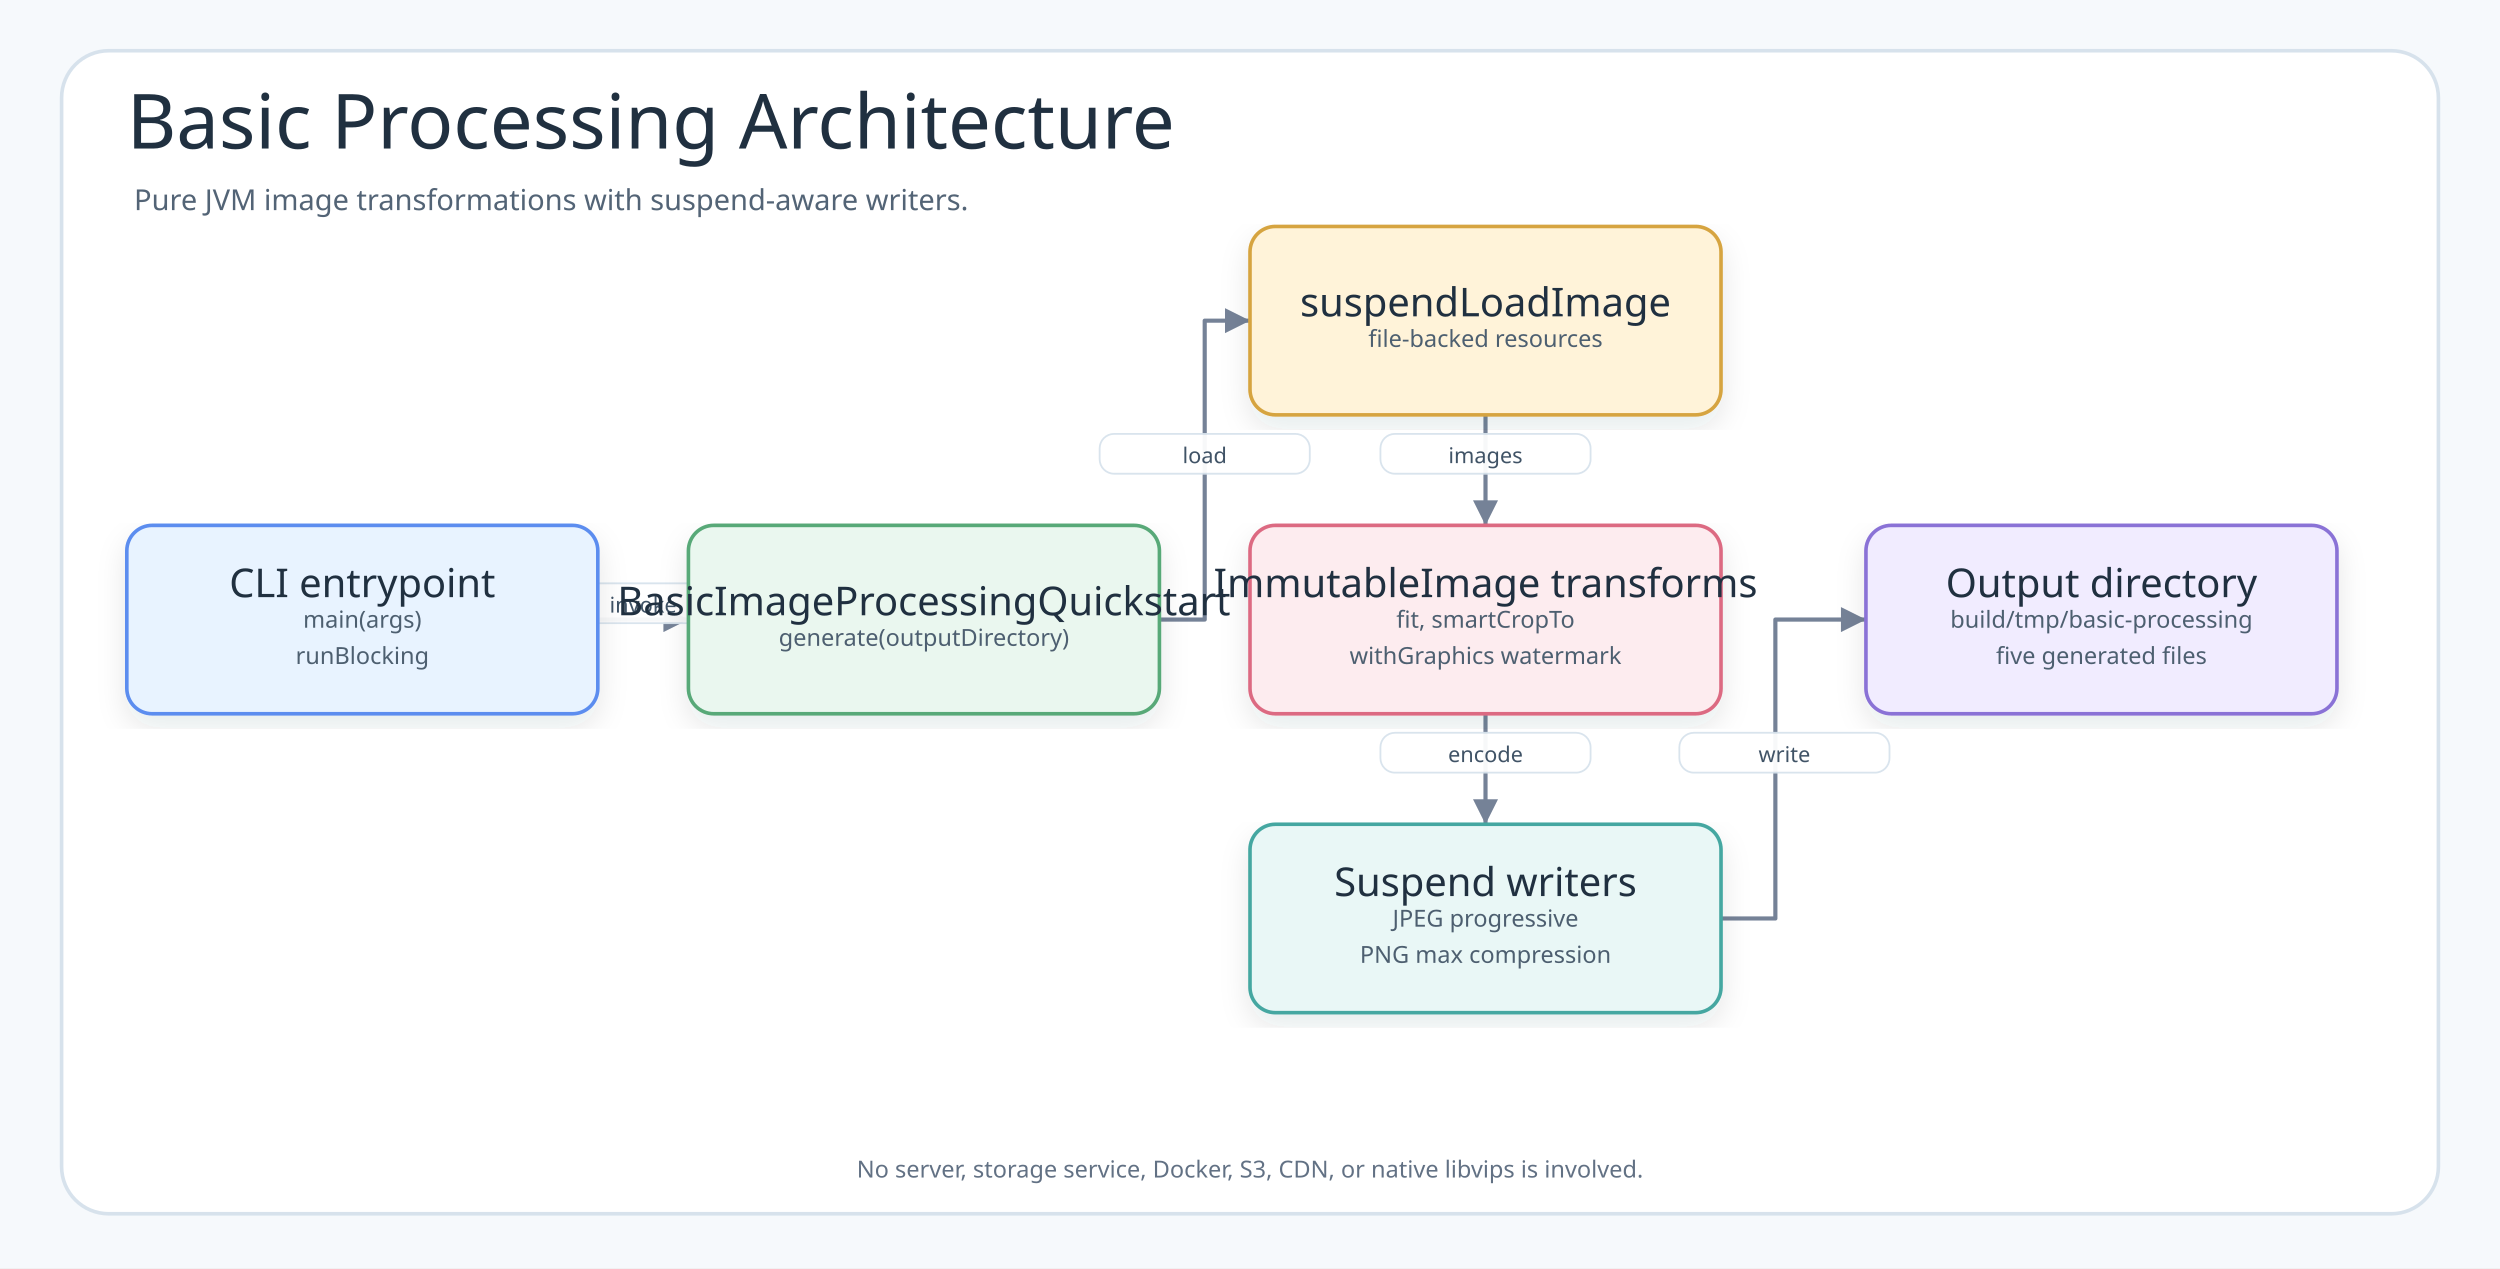
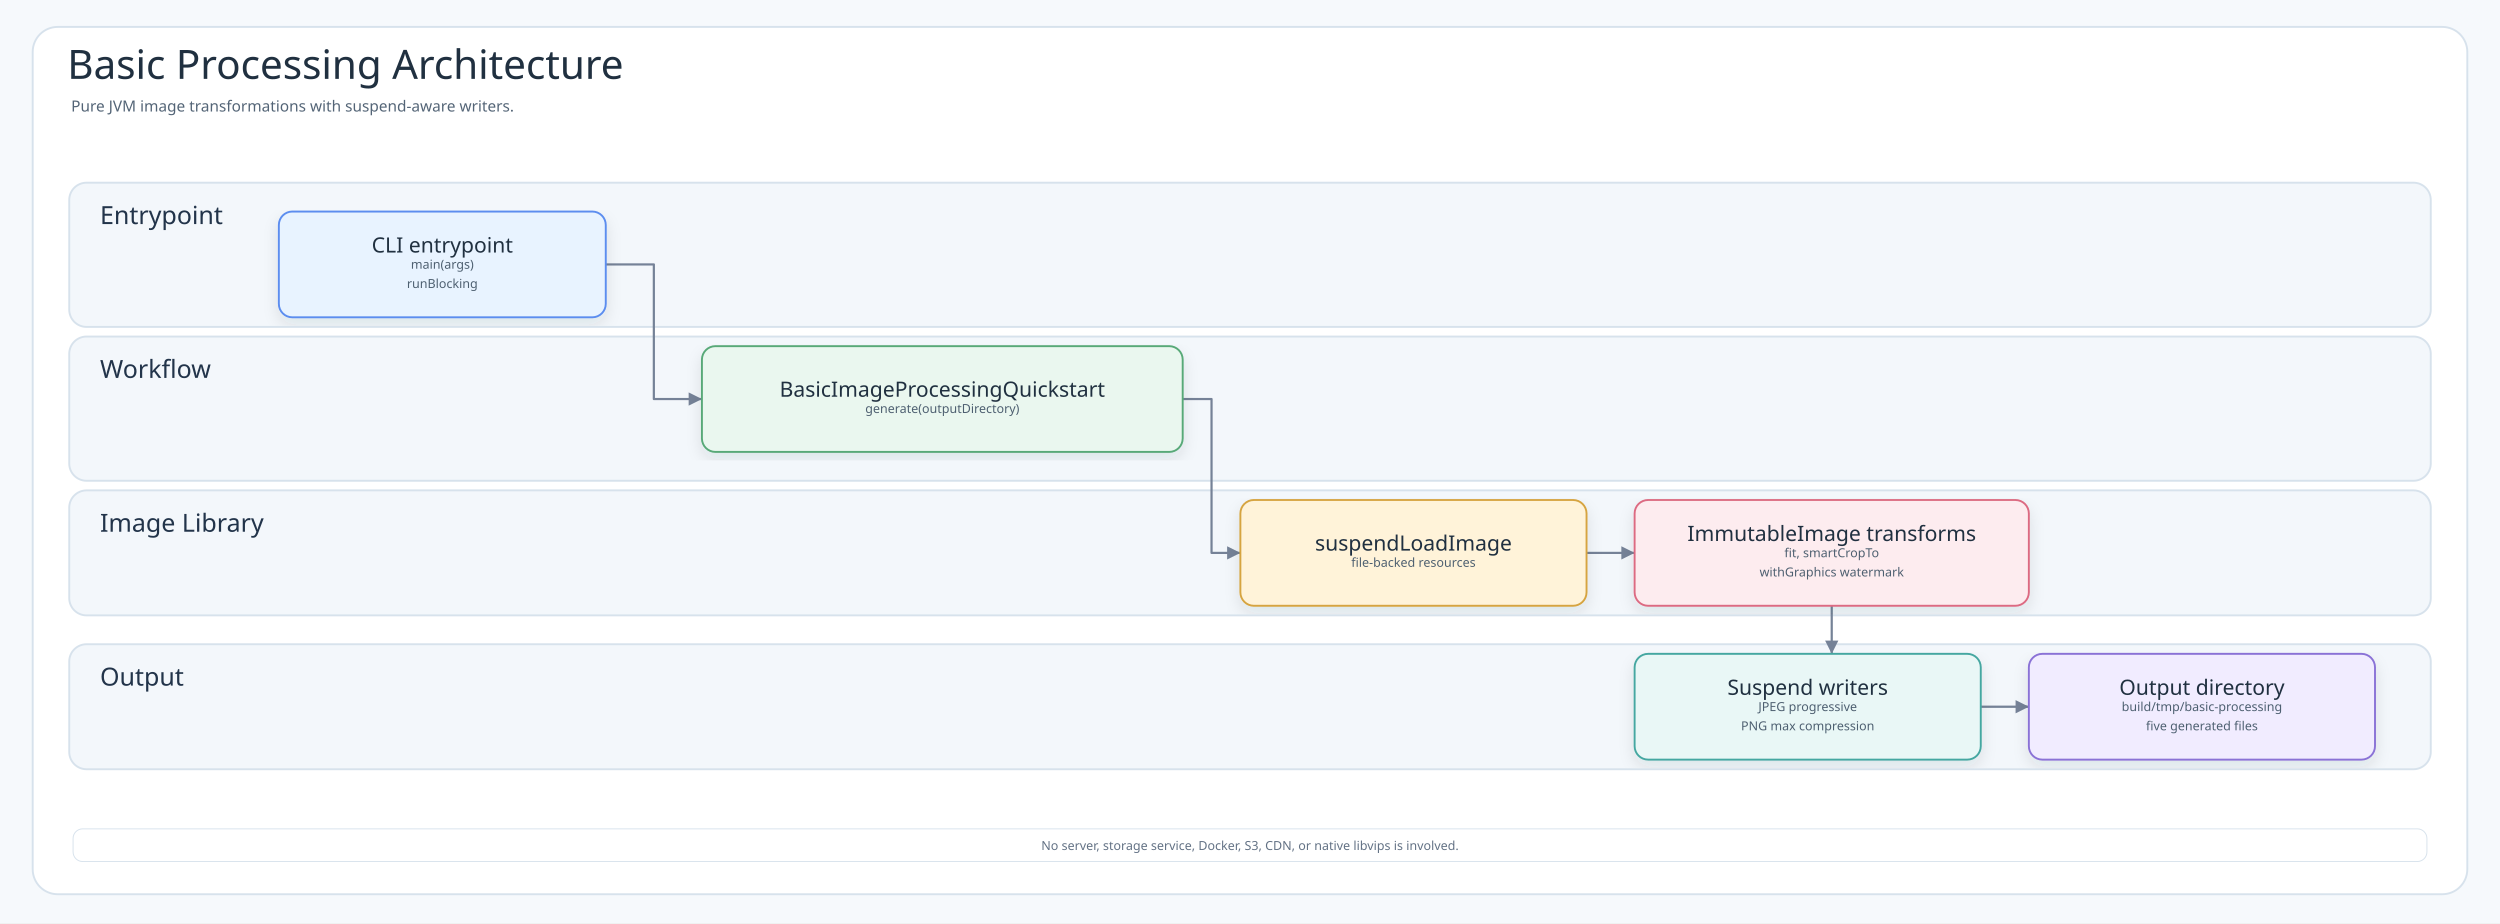
- <svg xmlns="http://www.w3.org/2000/svg" width="1380" height="700" viewBox="0 0 1380 700" role="img" aria-label="Basic Processing Architecture">
+ <svg xmlns="http://www.w3.org/2000/svg" width="2600" height="960" viewBox="0 0 2600 960" role="img" aria-label="Basic Processing Architecture">
  <defs>
    <filter id="shadow" x="-8%" y="-8%" width="116%" height="116%">
      <feDropShadow dx="0" dy="7" stdDeviation="8" flood-color="#203040" flood-opacity="0.10" />
    </filter>
    <marker id="arrow" markerWidth="8" markerHeight="8" refX="7" refY="4" orient="auto" markerUnits="strokeWidth">
      <path d="M 1 1 L 7 4 L 1 7 Z" fill="#758297" />
    </marker>
    <style>
    .canvas{fill:#F6F9FC}
    .frame{fill:#FFFFFF;stroke:#D7E2EC;stroke-width:2}
    .title{font-family:"Architects Daughter";font-size:42px;fill:#203040;font-weight:400}
    .subtitle{font-family:"Comic Mono";font-size:16px;fill:#536476;font-weight:400}
    .node-title{font-family:"Architects Daughter";font-size:22px;fill:#203040;font-weight:400}
    .node-detail{font-family:"Comic Mono";font-size:13px;fill:#4D5F70;font-weight:400}
    .panel-title{font-family:"Architects Daughter";font-size:24px;fill:#203040;font-weight:400}
    .layer{fill:#F3F7FB;stroke:#D7E2EC;stroke-width:2}
    .layer-title{font-family:"Architects Daughter";font-size:26px;fill:#22344A;font-weight:400}
    .label{font-family:"Comic Mono";font-size:12px;fill:#405366;font-weight:400}
    .footer{font-family:"Comic Mono";font-size:13px;fill:#627184;font-weight:400}
    .footer-pill{fill:#FFFFFF;stroke:#D7E2EC;stroke-width:1}
    .card{filter:url(#shadow);stroke-width:2}
    .edge{stroke:#758297;stroke-width:2.3;fill:none;marker-end:url(#arrow);stroke-linecap:round;stroke-linejoin:round}
    .edge-dashed{stroke:#758297;stroke-width:2.2;fill:none;marker-end:url(#arrow);stroke-linecap:round;stroke-linejoin:round;stroke-dasharray:7 6}
    .lifeline{stroke:#9AA8B8;stroke-width:1.7;stroke-dasharray:7 7}
  </style>
  </defs>
-   <rect class="canvas" width="1380" height="700" />
-   <rect class="frame" x="34" y="28" width="1312" height="642" rx="26" />
+   <rect class="canvas" width="2600" height="960" />
+   <rect class="frame" x="34" y="28" width="2532" height="902" rx="26" />
  <text class="title" x="70" y="82">Basic Processing Architecture</text>
  <text class="subtitle" x="74" y="116">Pure JVM image transformations with suspend-aware writers.</text>
-   <g id="edges">
-     <path class="edge" d="M 330 342 L 380 342" stroke="#758297" />
-     <rect x="297.0" y="322.0" width="116" height="22" rx="8" fill="#FFFFFF" stroke="#D7E2EC" opacity="0.94" />
-     <text class="label" x="355.0" y="334.0" text-anchor="middle" dominant-baseline="middle">invoke</text>
-     <path class="edge" d="M 640 342 L 665 342 L 665 177 L 690 177" stroke="#758297" />
-     <rect x="607.0" y="239.5" width="116" height="22" rx="8" fill="#FFFFFF" stroke="#D7E2EC" opacity="0.94" />
-     <text class="label" x="665.0" y="251.5" text-anchor="middle" dominant-baseline="middle">load</text>
-     <path class="edge" d="M 820 229 L 820 290" stroke="#758297" />
-     <rect x="762.0" y="239.5" width="116" height="22" rx="8" fill="#FFFFFF" stroke="#D7E2EC" opacity="0.94" />
-     <text class="label" x="820.0" y="251.5" text-anchor="middle" dominant-baseline="middle">images</text>
-     <path class="edge" d="M 820 394 L 820 455" stroke="#758297" />
-     <rect x="762.0" y="404.5" width="116" height="22" rx="8" fill="#FFFFFF" stroke="#D7E2EC" opacity="0.94" />
-     <text class="label" x="820.0" y="416.5" text-anchor="middle" dominant-baseline="middle">encode</text>
-     <path class="edge" d="M 950 507 L 980 507 L 980 342 L 1030 342" stroke="#758297" />
-     <rect x="927.0" y="404.5" width="116" height="22" rx="8" fill="#FFFFFF" stroke="#D7E2EC" opacity="0.94" />
-     <text class="label" x="985.0" y="416.5" text-anchor="middle" dominant-baseline="middle">write</text>
+   <g id="layers" transform="translate(0 0)">
+     <rect class="layer" x="72" y="190" width="2456" height="150" rx="18" />
+     <text class="layer-title" x="104" y="224" dominant-baseline="middle">Entrypoint</text>
+     <rect class="layer" x="72" y="350" width="2456" height="150" rx="18" />
+     <text class="layer-title" x="104" y="384" dominant-baseline="middle">Workflow</text>
+     <rect class="layer" x="72" y="510" width="2456" height="130" rx="18" />
+     <text class="layer-title" x="104" y="544" dominant-baseline="middle">Image Library</text>
+     <rect class="layer" x="72" y="670" width="2456" height="130" rx="18" />
+     <text class="layer-title" x="104" y="704" dominant-baseline="middle">Output</text>
  </g>
-   <g id="nodes">
+   <g id="edges" transform="translate(0 0)">
+     <path class="edge" d="M 630 275 L 680 275 L 680 415 L 730 415" stroke="#758297" />
+     <path class="edge" d="M 1230 415 L 1260 415 L 1260 575 L 1290 575" stroke="#758297" />
+     <path class="edge" d="M 1650 575 L 1700 575" stroke="#758297" />
+     <path class="edge" d="M 1905 630 L 1905 680" stroke="#758297" />
+     <path class="edge" d="M 2060 735 L 2110 735" stroke="#758297" />
+   </g>
+   <g id="nodes" transform="translate(0 0)">
    <g id="cli">
-       <rect class="card" x="70" y="290" width="260" height="104" rx="14" fill="#E8F3FF" stroke="#5B8DEF" />
-       <text class="node-title" x="200" y="322.0" text-anchor="middle" dominant-baseline="middle">CLI entrypoint</text>
-       <text class="node-detail" x="200" y="342.0" text-anchor="middle" dominant-baseline="middle">main(args)</text>
-       <text class="node-detail" x="200" y="362.0" text-anchor="middle" dominant-baseline="middle">runBlocking</text>
+       <rect class="card" x="290" y="220" width="340" height="110" rx="14" fill="#E8F3FF" stroke="#5B8DEF" />
+       <text class="node-title" x="460" y="255.0" text-anchor="middle" dominant-baseline="middle">CLI entrypoint</text>
+       <text class="node-detail" x="460" y="275.0" text-anchor="middle" dominant-baseline="middle">main(args)</text>
+       <text class="node-detail" x="460" y="295.0" text-anchor="middle" dominant-baseline="middle">runBlocking</text>
    </g>
    <g id="quickstart">
-       <rect class="card" x="380" y="290" width="260" height="104" rx="14" fill="#EAF7EF" stroke="#58A978" />
-       <text class="node-title" x="510" y="332.0" text-anchor="middle" dominant-baseline="middle">BasicImageProcessingQuickstart</text>
-       <text class="node-detail" x="510" y="352.0" text-anchor="middle" dominant-baseline="middle">generate(outputDirectory)</text>
+       <rect class="card" x="730" y="360" width="500" height="110" rx="14" fill="#EAF7EF" stroke="#58A978" />
+       <text class="node-title" x="980" y="405.0" text-anchor="middle" dominant-baseline="middle">BasicImageProcessingQuickstart</text>
+       <text class="node-detail" x="980" y="425.0" text-anchor="middle" dominant-baseline="middle">generate(outputDirectory)</text>
    </g>
    <g id="loader">
-       <rect class="card" x="690" y="125" width="260" height="104" rx="14" fill="#FFF3D9" stroke="#D6A441" />
-       <text class="node-title" x="820" y="167.0" text-anchor="middle" dominant-baseline="middle">suspendLoadImage</text>
-       <text class="node-detail" x="820" y="187.0" text-anchor="middle" dominant-baseline="middle">file-backed resources</text>
+       <rect class="card" x="1290" y="520" width="360" height="110" rx="14" fill="#FFF3D9" stroke="#D6A441" />
+       <text class="node-title" x="1470" y="565.0" text-anchor="middle" dominant-baseline="middle">suspendLoadImage</text>
+       <text class="node-detail" x="1470" y="585.0" text-anchor="middle" dominant-baseline="middle">file-backed resources</text>
    </g>
    <g id="transforms">
-       <rect class="card" x="690" y="290" width="260" height="104" rx="14" fill="#FDECEF" stroke="#DC6B82" />
-       <text class="node-title" x="820" y="322.0" text-anchor="middle" dominant-baseline="middle">ImmutableImage transforms</text>
-       <text class="node-detail" x="820" y="342.0" text-anchor="middle" dominant-baseline="middle">fit, smartCropTo</text>
-       <text class="node-detail" x="820" y="362.0" text-anchor="middle" dominant-baseline="middle">withGraphics watermark</text>
+       <rect class="card" x="1700" y="520" width="410" height="110" rx="14" fill="#FDECEF" stroke="#DC6B82" />
+       <text class="node-title" x="1905" y="555.0" text-anchor="middle" dominant-baseline="middle">ImmutableImage transforms</text>
+       <text class="node-detail" x="1905" y="575.0" text-anchor="middle" dominant-baseline="middle">fit, smartCropTo</text>
+       <text class="node-detail" x="1905" y="595.0" text-anchor="middle" dominant-baseline="middle">withGraphics watermark</text>
    </g>
    <g id="writers">
-       <rect class="card" x="690" y="455" width="260" height="104" rx="14" fill="#E9F7F6" stroke="#45A7A1" />
-       <text class="node-title" x="820" y="487.0" text-anchor="middle" dominant-baseline="middle">Suspend writers</text>
-       <text class="node-detail" x="820" y="507.0" text-anchor="middle" dominant-baseline="middle">JPEG progressive</text>
-       <text class="node-detail" x="820" y="527.0" text-anchor="middle" dominant-baseline="middle">PNG max compression</text>
+       <rect class="card" x="1700" y="680" width="360" height="110" rx="14" fill="#E9F7F6" stroke="#45A7A1" />
+       <text class="node-title" x="1880" y="715.0" text-anchor="middle" dominant-baseline="middle">Suspend writers</text>
+       <text class="node-detail" x="1880" y="735.0" text-anchor="middle" dominant-baseline="middle">JPEG progressive</text>
+       <text class="node-detail" x="1880" y="755.0" text-anchor="middle" dominant-baseline="middle">PNG max compression</text>
    </g>
    <g id="outputs">
-       <rect class="card" x="1030" y="290" width="260" height="104" rx="14" fill="#F1ECFF" stroke="#8A72D6" />
-       <text class="node-title" x="1160" y="322.0" text-anchor="middle" dominant-baseline="middle">Output directory</text>
-       <text class="node-detail" x="1160" y="342.0" text-anchor="middle" dominant-baseline="middle">build/tmp/basic-processing</text>
-       <text class="node-detail" x="1160" y="362.0" text-anchor="middle" dominant-baseline="middle">five generated files</text>
+       <rect class="card" x="2110" y="680" width="360" height="110" rx="14" fill="#F1ECFF" stroke="#8A72D6" />
+       <text class="node-title" x="2290" y="715.0" text-anchor="middle" dominant-baseline="middle">Output directory</text>
+       <text class="node-detail" x="2290" y="735.0" text-anchor="middle" dominant-baseline="middle">build/tmp/basic-processing</text>
+       <text class="node-detail" x="2290" y="755.0" text-anchor="middle" dominant-baseline="middle">five generated files</text>
    </g>
  </g>
-   <text class="footer" x="690.0" y="650" text-anchor="middle">No server, storage service, Docker, S3, CDN, or native libvips is involved.</text>
+   <rect class="footer-pill" x="76" y="862" width="2448" height="34" rx="10" />
+   <text class="footer" x="1300.0" y="884" text-anchor="middle">No server, storage service, Docker, S3, CDN, or native libvips is involved.</text>
</svg>
